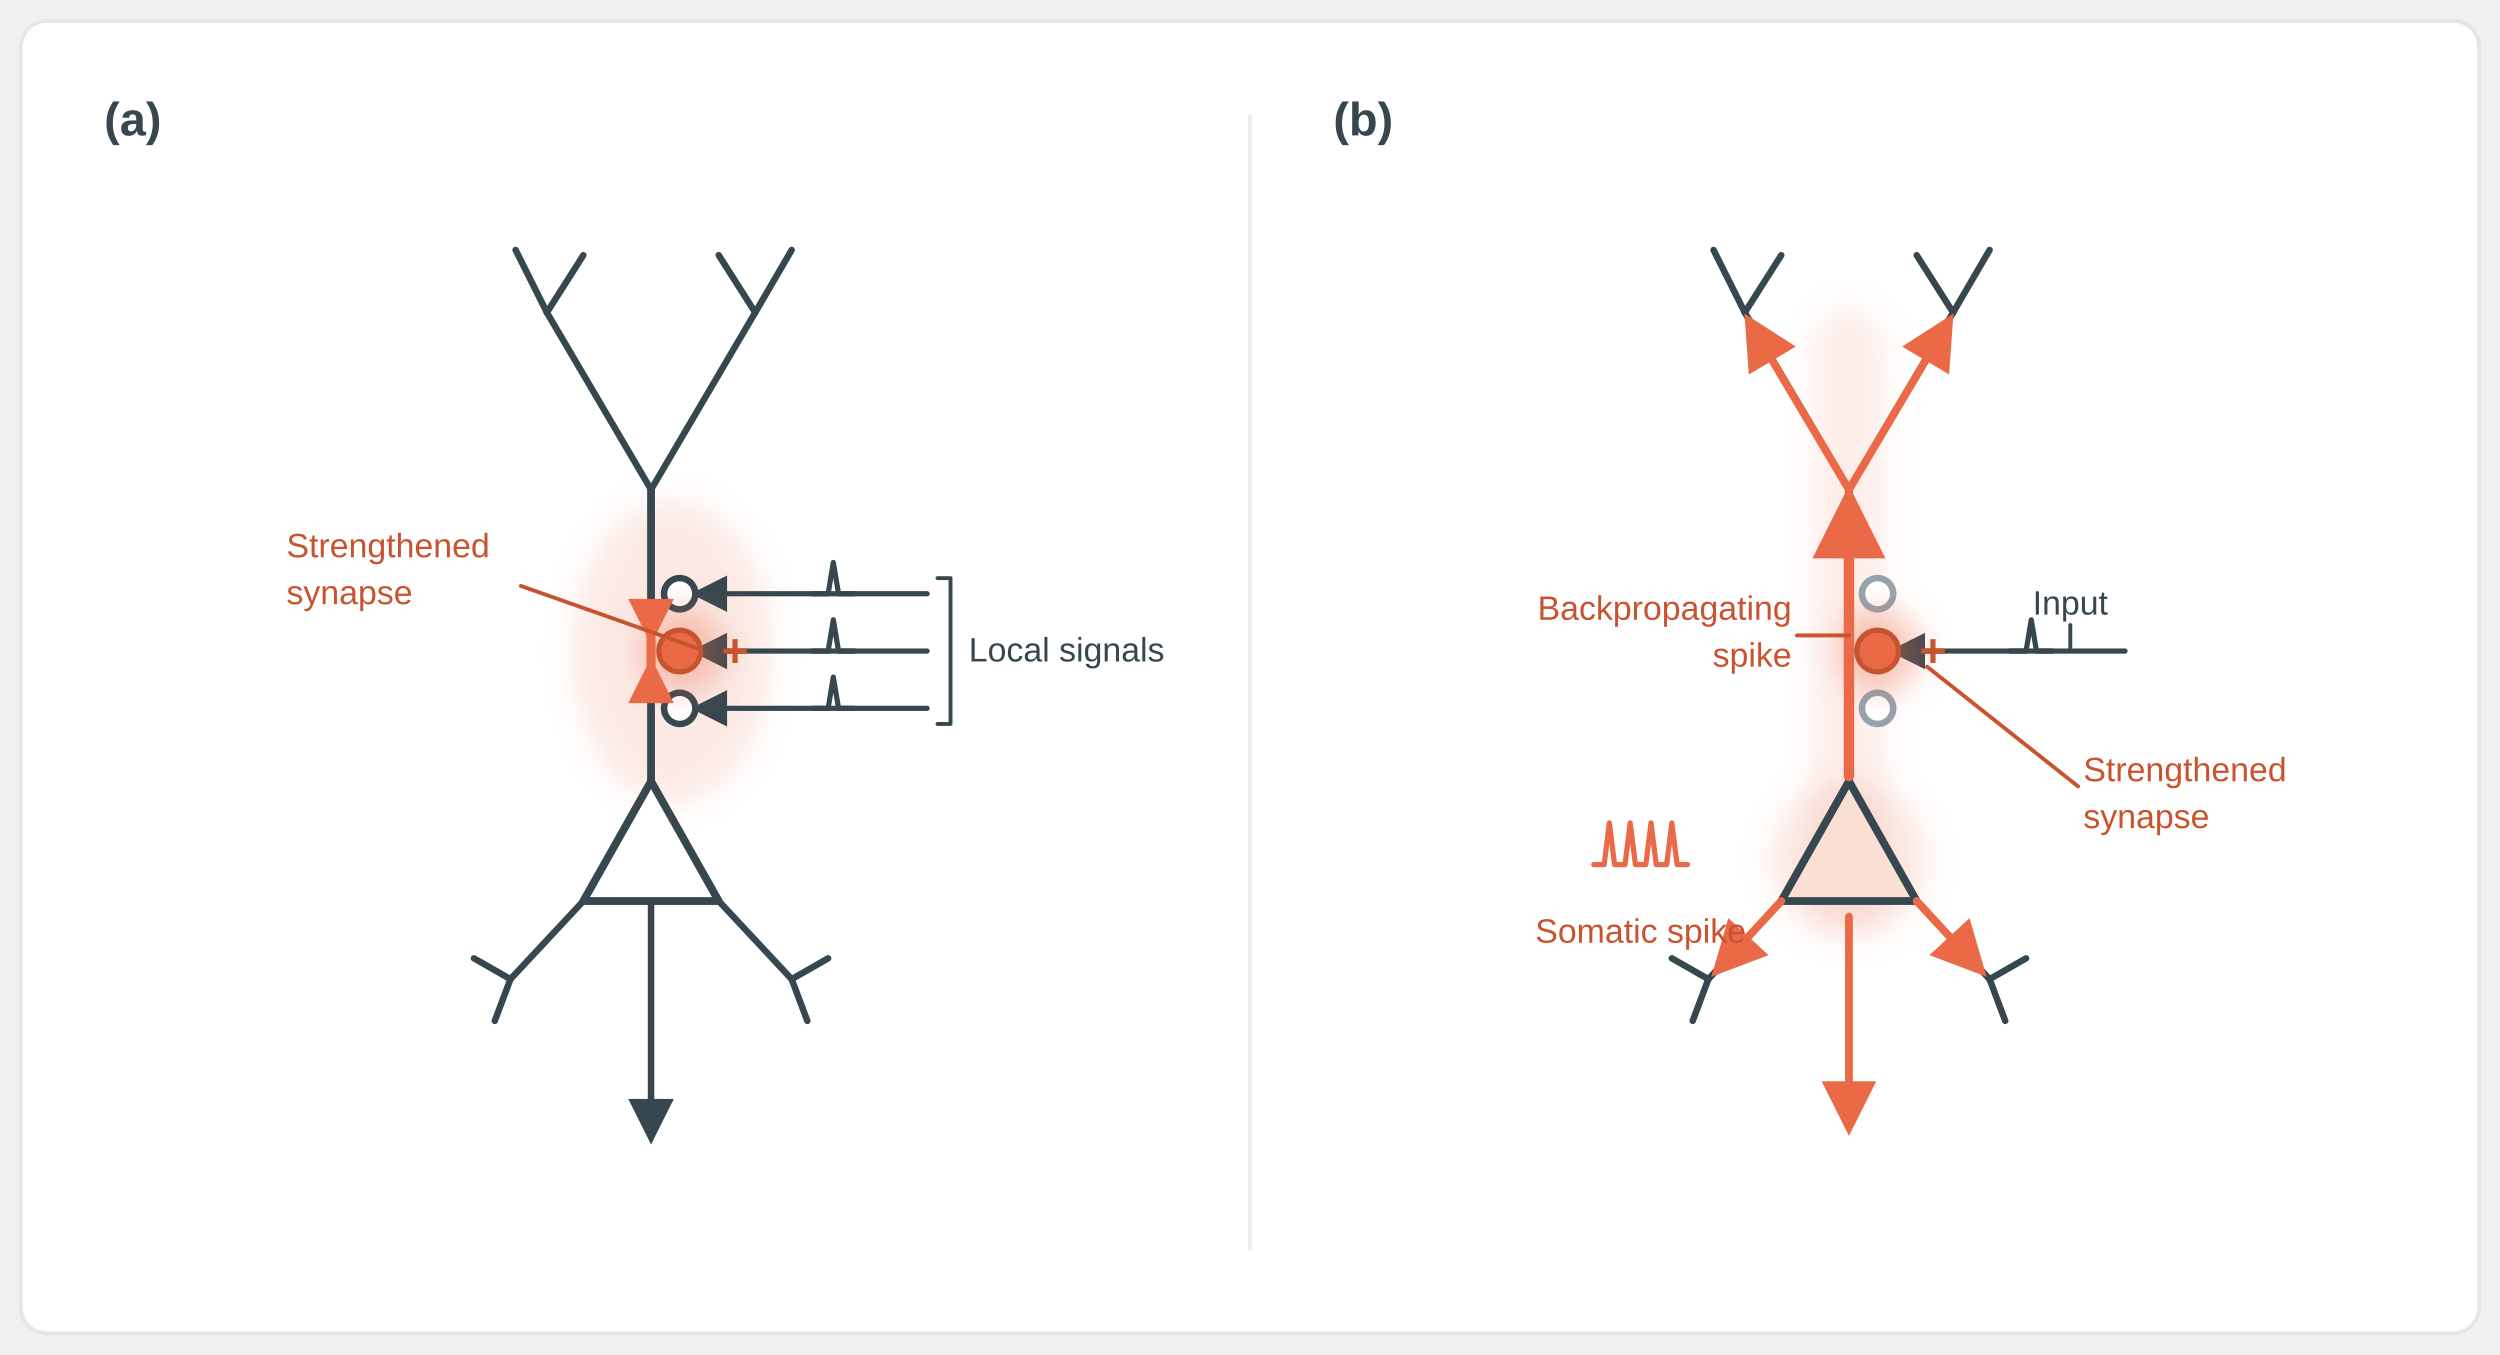
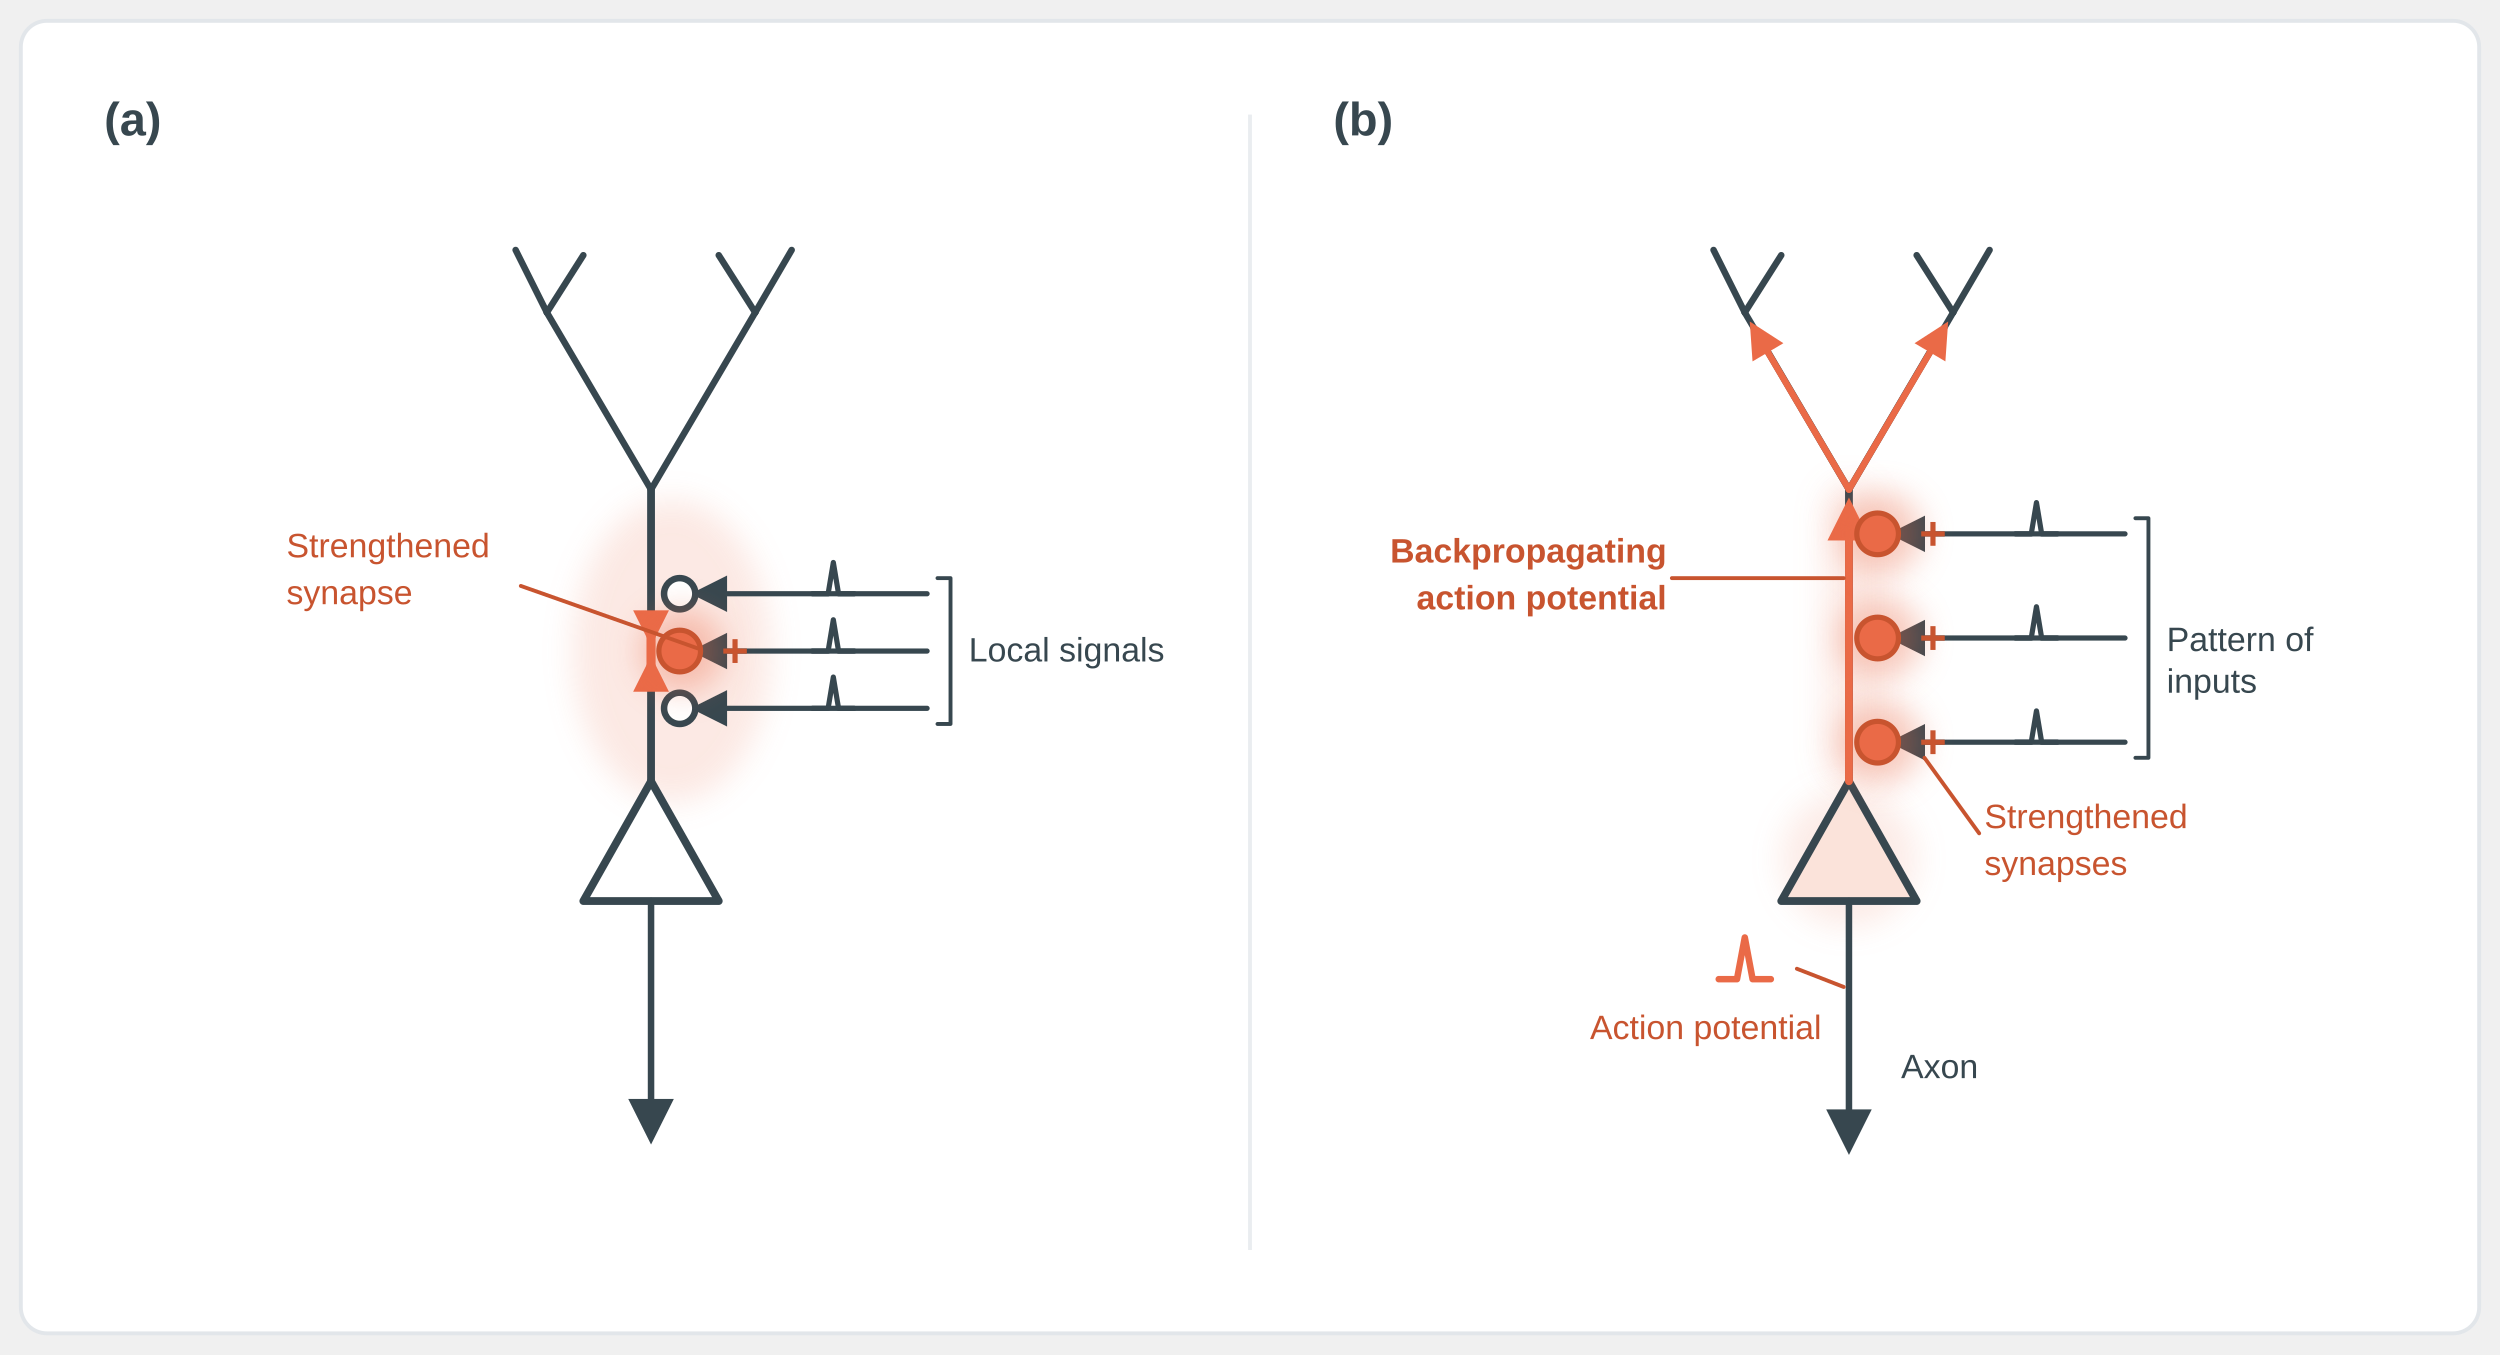
<svg xmlns="http://www.w3.org/2000/svg" viewBox="0 0 960 520" font-family="'Helvetica Neue', Arial, sans-serif">
  <defs>
-     <filter id="soft" x="-50%" y="-50%" width="200%" height="200%">
+     <filter id="soft" x="-60%" y="-60%" width="220%" height="220%">
      <feGaussianBlur stdDeviation="6" />
    </filter>
    <marker id="inArrow" viewBox="0 0 10 10" refX="8" refY="5" markerWidth="7" markerHeight="7" orient="auto">
      <path d="M0,0 L10,5 L0,10 z" fill="#37474F" />
    </marker>
-     <marker id="coralArrow" viewBox="0 0 10 10" refX="8" refY="5" markerWidth="7" markerHeight="7" orient="auto">
+     <marker id="coralArrow" viewBox="0 0 10 10" refX="7" refY="5" markerWidth="5.5" markerHeight="5.5" orient="auto">
      <path d="M0,0 L10,5 L0,10 z" fill="#EA6A47" />
    </marker>
    <marker id="slateArrow" viewBox="0 0 10 10" refX="8" refY="5" markerWidth="7" markerHeight="7" orient="auto">
      <path d="M0,0 L10,5 L0,10 z" fill="#37474F" />
    </marker>
    <g id="wave">
      <path d="M-8,0 L-2,0 L0,-12 L2,0 L8,0" fill="none" stroke="#37474F" stroke-width="2" stroke-linecap="round" stroke-linejoin="round" />
-     </g>
-     <g id="burst">
-       <path d="M0,0 L4,0 L6,-16 L8,0 L12,0 L14,-16 L16,0 L20,0 L22,-16 L24,0 L28,0 L30,-16 L32,0 L36,0" fill="none" stroke="#EA6A47" stroke-width="2" stroke-linecap="round" stroke-linejoin="round" />
    </g>
  </defs>
  <rect x="8" y="8" width="944" height="504" rx="10" fill="#ffffff" stroke="#E2E6EA" stroke-width="1.5" />
  <line x1="480" y1="44" x2="480" y2="480" stroke="#EAEDF0" stroke-width="1.5" />
  <text x="40" y="52" font-size="18" font-weight="700" fill="#37474F">(a)</text>
  <text x="512" y="52" font-size="18" font-weight="700" fill="#37474F">(b)</text>
  <g stroke-linecap="round" stroke-linejoin="round">
    <ellipse cx="258" cy="250" rx="38" ry="58" fill="#EA6A47" opacity="0.15" filter="url(#soft)" />
    <g fill="none" stroke="#37474F">
      <path d="M250,300 L224,346 L276,346 Z" stroke-width="3" fill="#ffffff" />
      <path d="M250,300 L250,188" stroke-width="3" />
      <path d="M250,188 L210,120" stroke-width="2.5" />
      <path d="M250,188 L290,120" stroke-width="2.5" />
      <path d="M210,120 L198,96" stroke-width="2.5" />
      <path d="M210,120 L224,98" stroke-width="2.5" />
      <path d="M290,120 L304,96" stroke-width="2.5" />
      <path d="M290,120 L276,98" stroke-width="2.5" />
-       <path d="M224,346 L196,376" stroke-width="2.5" />
-       <path d="M196,376 L182,368" stroke-width="2.5" />
-       <path d="M196,376 L190,392" stroke-width="2.5" />
-       <path d="M276,346 L304,376" stroke-width="2.5" />
-       <path d="M304,376 L318,368" stroke-width="2.5" />
-       <path d="M304,376 L310,392" stroke-width="2.5" />
      <path d="M250,346 L250,436" stroke-width="2.5" marker-end="url(#slateArrow)" />
    </g>
    <g fill="none" stroke="#37474F" stroke-width="2">
      <path d="M356,228 L268,228" marker-end="url(#inArrow)" />
      <path d="M356,250 L268,250" marker-end="url(#inArrow)" />
      <path d="M356,272 L268,272" marker-end="url(#inArrow)" />
    </g>
    <circle cx="261" cy="228" r="6" fill="#ffffff" stroke="#37474F" stroke-width="2.5" />
    <circle cx="261" cy="272" r="6" fill="#ffffff" stroke="#37474F" stroke-width="2.5" />
    <path d="M250,237 L250,244" fill="none" stroke="#EA6A47" stroke-width="2.5" marker-end="url(#coralArrow)" />
    <path d="M250,263 L250,256" fill="none" stroke="#EA6A47" stroke-width="2.5" marker-end="url(#coralArrow)" />
    <circle cx="262" cy="250" r="16" fill="#EA6A47" opacity="0.35" filter="url(#soft)" />
    <path d="M250,242 L250,258" fill="none" stroke="#EA6A47" stroke-width="3.5" />
    <circle cx="261" cy="250" r="8" fill="#EA6A47" stroke="#C8542F" stroke-width="2" />
    <text x="277" y="256" font-size="18" font-weight="700" fill="#C8542F">+</text>
    <use href="#wave" x="320" y="228" />
    <use href="#wave" x="320" y="250" />
    <use href="#wave" x="320" y="272" />
    <path d="M360,222 L365,222 M365,222 L365,278 M360,278 L365,278" fill="none" stroke="#37474F" stroke-width="1.5" />
    <text x="372" y="254" font-size="13" fill="#37474F">Local signals</text>
    <path d="M200,225 L268,249" fill="none" stroke="#C8542F" stroke-width="1.5" />
    <text x="110" y="214" font-size="13" fill="#C8542F">Strengthened</text>
    <text x="110" y="232" font-size="13" fill="#C8542F">synapse</text>
  </g>
  <g stroke-linecap="round" stroke-linejoin="round">
-     <rect x="696" y="118" width="28" height="238" rx="14" fill="#EA6A47" opacity="0.12" filter="url(#soft)" />
-     <circle cx="710" cy="330" r="30" fill="#EA6A47" opacity="0.16" filter="url(#soft)" />
+     <circle cx="710" cy="330" r="26" fill="#EA6A47" opacity="0.13" filter="url(#soft)" />
+     <rect x="700" y="185" width="20" height="116" rx="10" fill="#EA6A47" opacity="0.12" filter="url(#soft)" />
    <g fill="none" stroke="#37474F">
-       <path d="M710,300 L684,346 L736,346 Z" stroke-width="3" fill="#FADFD5" />
+       <path d="M710,300 L684,346 L736,346 Z" stroke-width="3" fill="#FBE3DA" />
      <path d="M710,300 L710,188" stroke-width="3" />
      <path d="M710,188 L670,120" stroke-width="2.5" />
      <path d="M710,188 L750,120" stroke-width="2.5" />
      <path d="M670,120 L658,96" stroke-width="2.5" />
      <path d="M670,120 L684,98" stroke-width="2.5" />
      <path d="M750,120 L764,96" stroke-width="2.5" />
      <path d="M750,120 L736,98" stroke-width="2.5" />
-       <path d="M684,346 L656,376" stroke-width="2.5" />
-       <path d="M656,376 L642,368" stroke-width="2.5" />
-       <path d="M656,376 L650,392" stroke-width="2.5" />
-       <path d="M736,346 L764,376" stroke-width="2.5" />
-       <path d="M764,376 L778,368" stroke-width="2.5" />
-       <path d="M764,376 L770,392" stroke-width="2.5" />
+       <path d="M710,346 L710,440" stroke-width="2.5" marker-end="url(#slateArrow)" />
    </g>
-     <g fill="none" stroke="#EA6A47">
-       <path d="M710,298 L710,192" stroke-width="4" marker-end="url(#coralArrow)" />
-       <path d="M710,188 L672,124" stroke-width="3" marker-end="url(#coralArrow)" />
-       <path d="M710,188 L748,124" stroke-width="3" marker-end="url(#coralArrow)" />
-       <path d="M684,346 L660,372" stroke-width="3" marker-end="url(#coralArrow)" />
-       <path d="M736,346 L760,372" stroke-width="3" marker-end="url(#coralArrow)" />
-       <path d="M710,352 L710,432" stroke-width="3" marker-end="url(#coralArrow)" />
+     <path d="M710,300 L710,196" fill="none" stroke="#EA6A47" stroke-width="3" marker-end="url(#coralArrow)" />
+     <path d="M710,188 L674,127" fill="none" stroke="#EA6A47" stroke-width="2.5" marker-end="url(#coralArrow)" />
+     <path d="M710,188 L746,127" fill="none" stroke="#EA6A47" stroke-width="2.5" marker-end="url(#coralArrow)" />
+     <g fill="none" stroke="#37474F" stroke-width="2">
+       <path d="M816,205 L728,205" marker-end="url(#inArrow)" />
+       <path d="M816,245 L728,245" marker-end="url(#inArrow)" />
+       <path d="M816,285 L728,285" marker-end="url(#inArrow)" />
    </g>
-     <circle cx="721" cy="228" r="6" fill="#ffffff" stroke="#94A3AD" stroke-width="2.5" />
-     <circle cx="721" cy="272" r="6" fill="#ffffff" stroke="#94A3AD" stroke-width="2.5" />
-     <path d="M816,250 L728,250" fill="none" stroke="#37474F" stroke-width="2" marker-end="url(#inArrow)" />
-     <use href="#wave" x="780" y="250" />
-     <circle cx="722" cy="250" r="16" fill="#EA6A47" opacity="0.35" filter="url(#soft)" />
-     <circle cx="721" cy="250" r="8" fill="#EA6A47" stroke="#C8542F" stroke-width="2" />
-     <text x="737" y="256" font-size="18" font-weight="700" fill="#C8542F">+</text>
-     <use href="#burst" x="612" y="332" />
-     <text x="795" y="236" font-size="13" fill="#37474F" text-anchor="middle">Input</text>
-     <path d="M795,240 L795,249" fill="none" stroke="#37474F" stroke-width="1.5" />
-     <path d="M690,244 L710,244" fill="none" stroke="#C8542F" stroke-width="1.5" />
-     <text x="688" y="238" font-size="13" fill="#C8542F" text-anchor="end">Backpropagating</text>
-     <text x="688" y="256" font-size="13" fill="#C8542F" text-anchor="end">spike</text>
-     <text x="630" y="362" font-size="13" fill="#C8542F" text-anchor="middle">Somatic spike</text>
-     <path d="M740,256 L798,302" fill="none" stroke="#C8542F" stroke-width="1.5" />
-     <text x="800" y="300" font-size="13" fill="#C8542F">Strengthened</text>
-     <text x="800" y="318" font-size="13" fill="#C8542F">synapse</text>
+     <use href="#wave" x="782" y="205" />
+     <use href="#wave" x="782" y="245" />
+     <use href="#wave" x="782" y="285" />
+     <circle cx="722" cy="205" r="16" fill="#EA6A47" opacity="0.35" filter="url(#soft)" />
+     <circle cx="722" cy="245" r="16" fill="#EA6A47" opacity="0.35" filter="url(#soft)" />
+     <circle cx="722" cy="285" r="16" fill="#EA6A47" opacity="0.35" filter="url(#soft)" />
+     <circle cx="721" cy="205" r="8" fill="#EA6A47" stroke="#C8542F" stroke-width="2" />
+     <circle cx="721" cy="245" r="8" fill="#EA6A47" stroke="#C8542F" stroke-width="2" />
+     <circle cx="721" cy="285" r="8" fill="#EA6A47" stroke="#C8542F" stroke-width="2" />
+     <text x="737" y="211" font-size="18" font-weight="700" fill="#C8542F">+</text>
+     <text x="737" y="251" font-size="18" font-weight="700" fill="#C8542F">+</text>
+     <text x="737" y="291" font-size="18" font-weight="700" fill="#C8542F">+</text>
+     <path d="M660,376 L667,376 L670,360 L673,376 L680,376" fill="none" stroke="#EA6A47" stroke-width="2.5" />
+     <path d="M690,372 L708,379" fill="none" stroke="#C8542F" stroke-width="1.5" />
+     <path d="M642,222 L708,222" fill="none" stroke="#C8542F" stroke-width="1.5" />
+     <text x="640" y="216" font-size="13" font-weight="700" fill="#C8542F" text-anchor="end">Backpropagating</text>
+     <text x="640" y="234" font-size="13" font-weight="700" fill="#C8542F" text-anchor="end">action potential</text>
+     <path d="M820,199 L825,199 M825,199 L825,291 M820,291 L825,291" fill="none" stroke="#37474F" stroke-width="1.5" />
+     <text x="832" y="250" font-size="13" fill="#37474F">Pattern of</text>
+     <text x="832" y="266" font-size="13" fill="#37474F">inputs</text>
+     <path d="M760,320 L739,291" fill="none" stroke="#C8542F" stroke-width="1.5" />
+     <text x="762" y="318" font-size="13" fill="#C8542F">Strengthened</text>
+     <text x="762" y="336" font-size="13" fill="#C8542F">synapses</text>
+     <text x="655" y="399" font-size="13" fill="#C8542F" text-anchor="middle">Action potential</text>
+     <text x="730" y="414" font-size="13" fill="#37474F">Axon</text>
  </g>
</svg>
